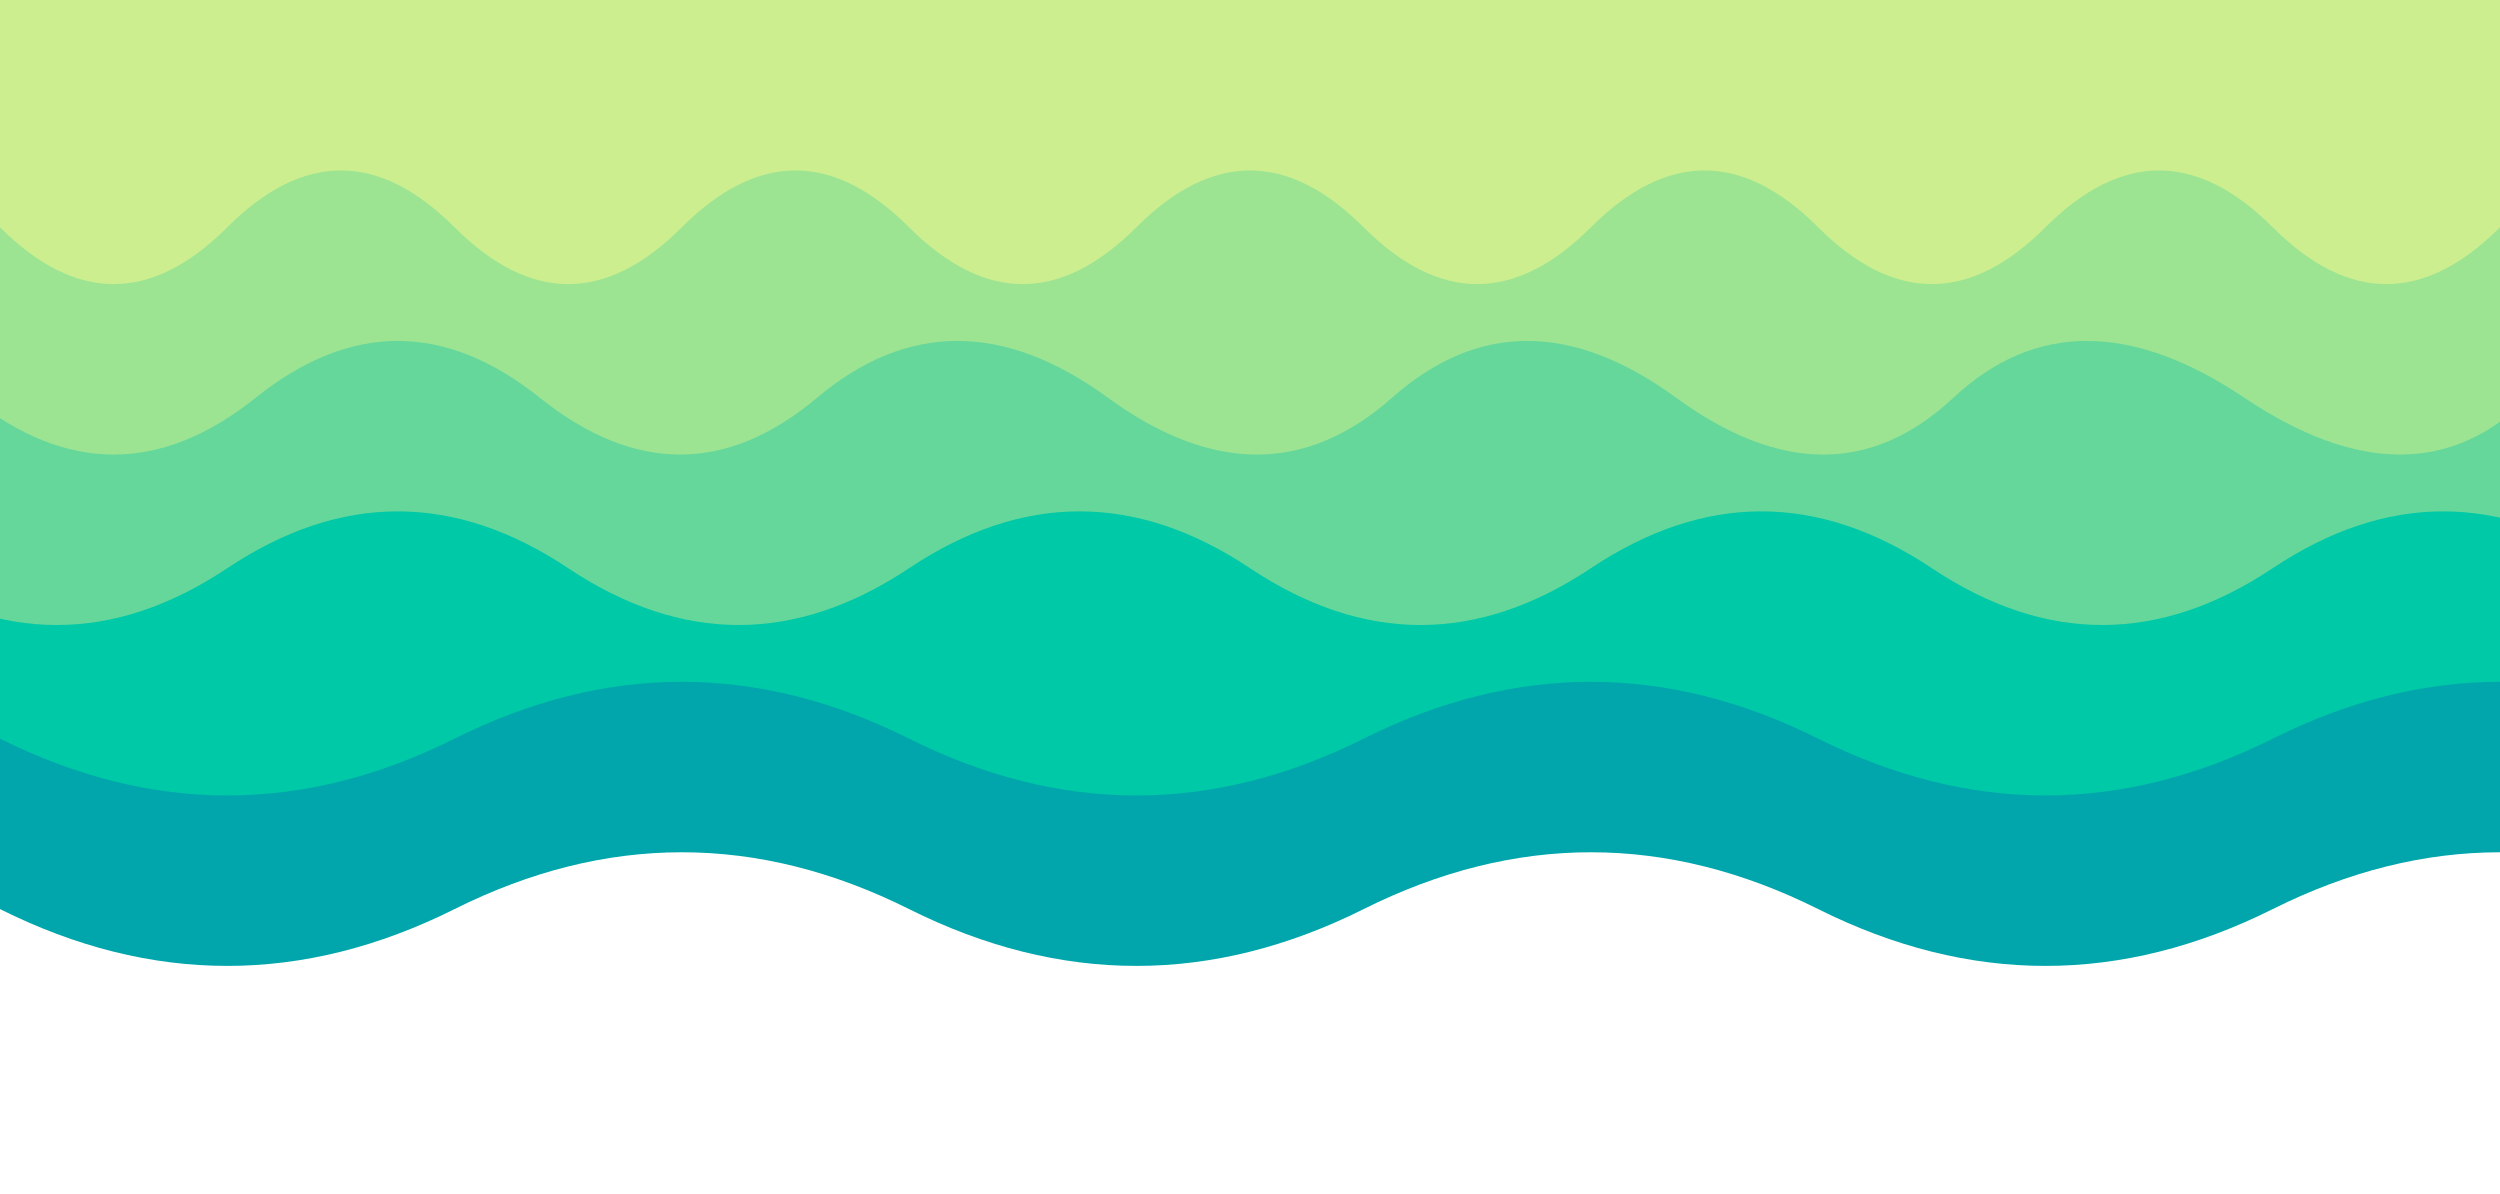
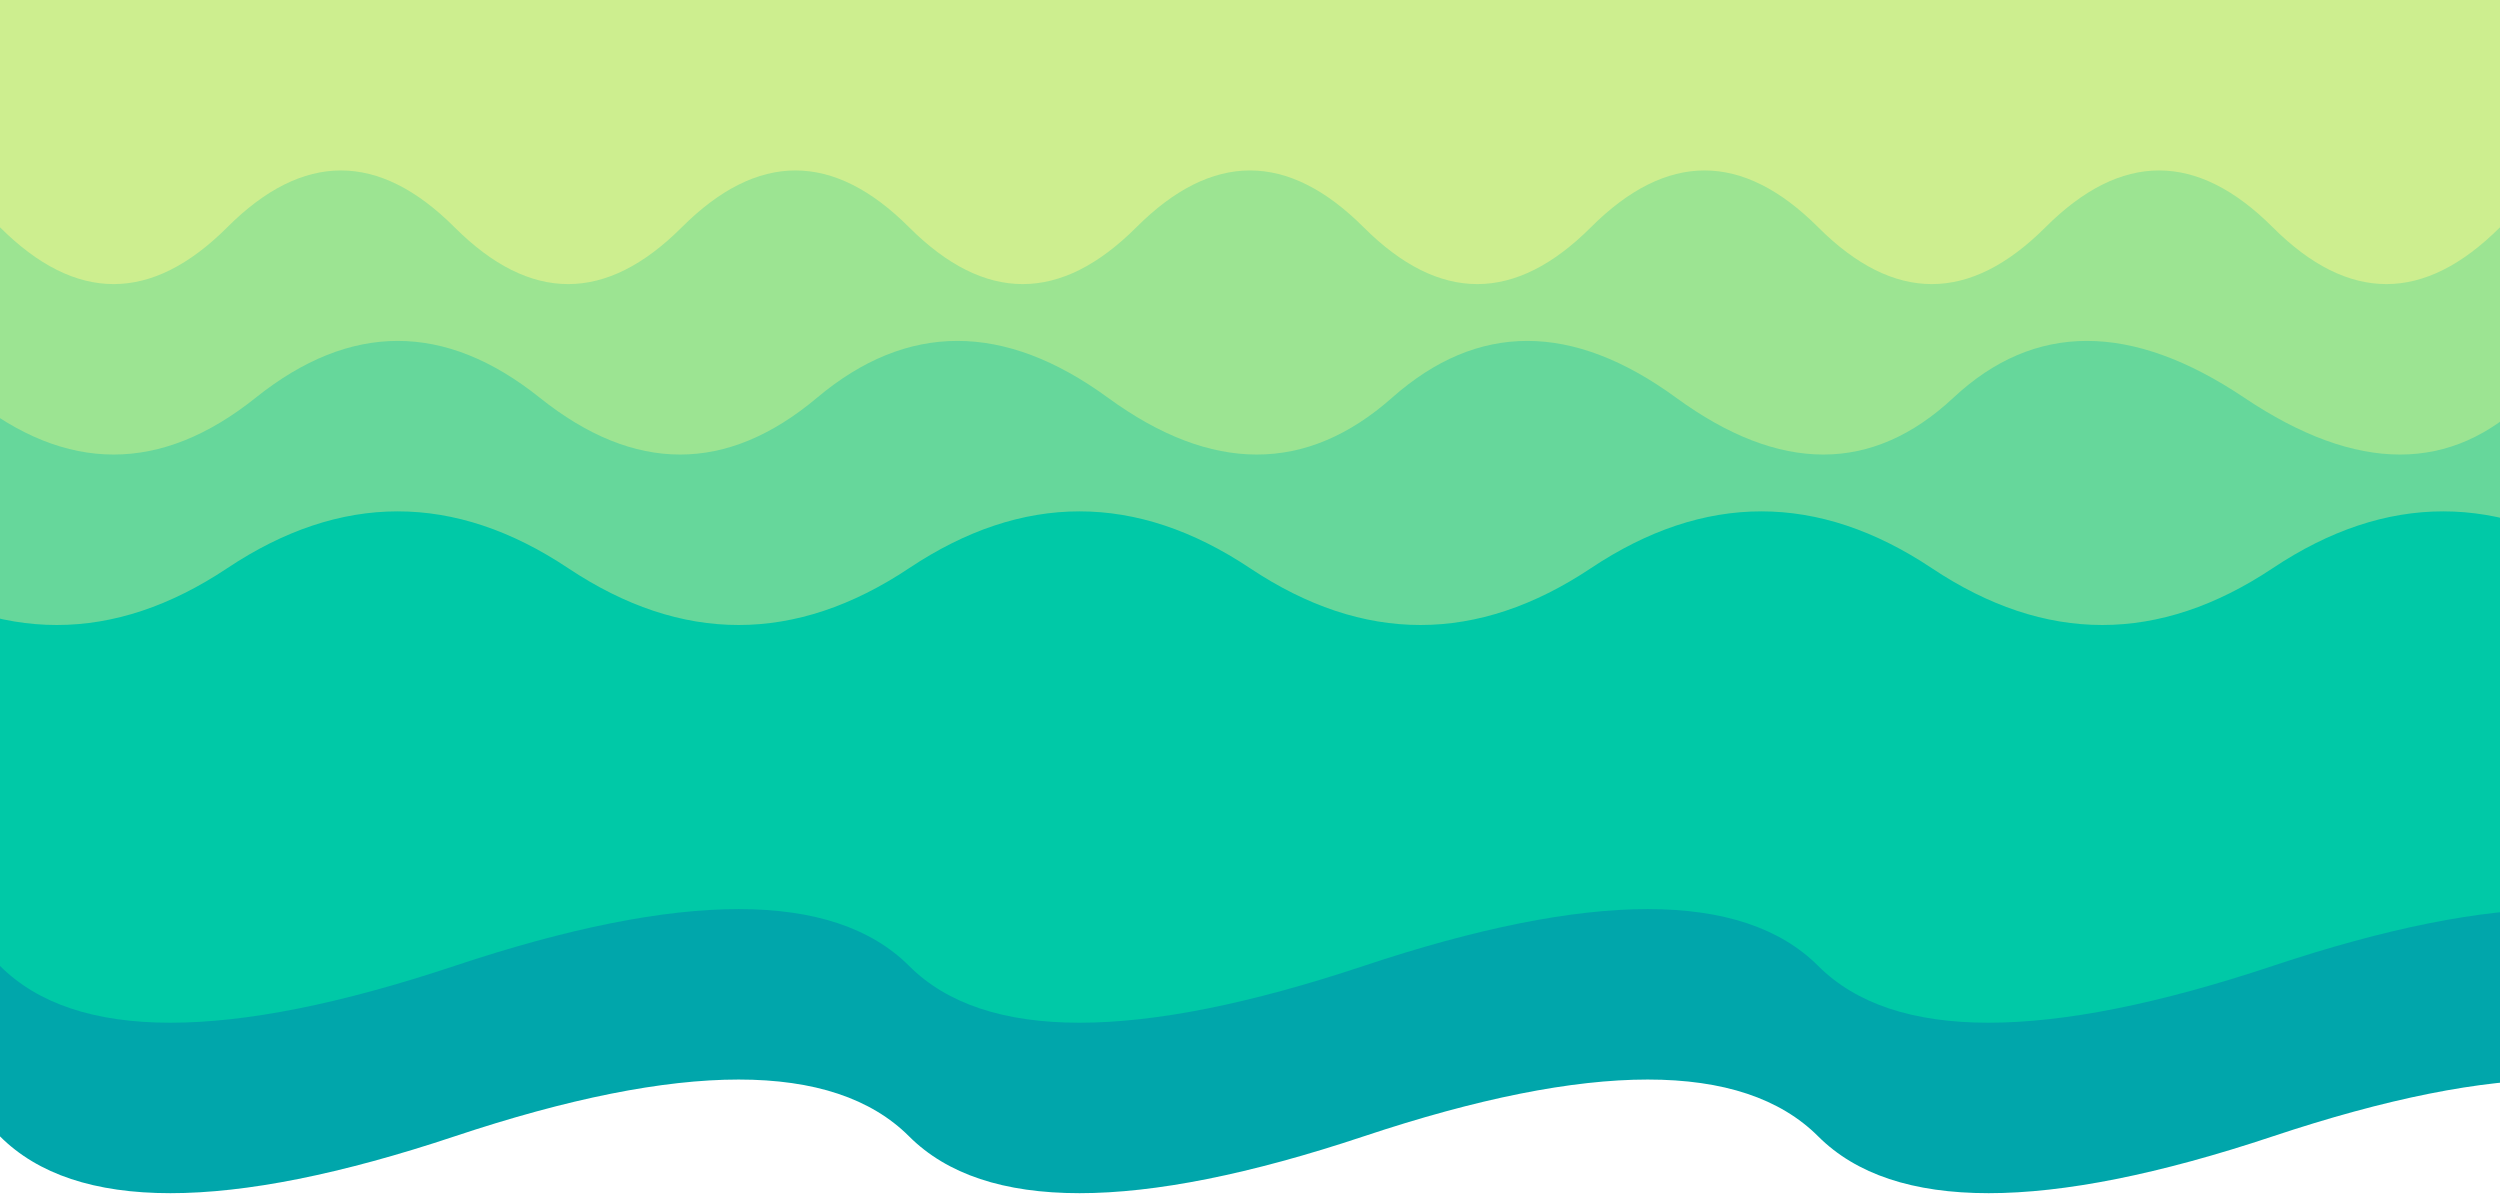
- <svg xmlns="http://www.w3.org/2000/svg" id="layers" viewBox="0 0 1100 525">
+ <svg xmlns="http://www.w3.org/2000/svg" id="layers" viewBox="0, 0 1100, 525">
  <g class="row">
-     <path id="layer1" class="duck" d="M 0, 0             L 0, 400             Q 100, 450 200, 400             T 400, 400 600, 400 800, 400 1000, 400 1200, 400             L 1200, 0             Z" fill="#00A6AB" />
-     <path class="duck" d="M 0, 0             L 0, 325             Q 100, 375 200, 325             T 400, 325 600, 325 800, 325 1000, 325 1200, 325             L 1200, 0             Z" fill="#00c9a7" />
+     <path id="layer1" class="duck" d="M 0, 100             L 0, 500             Q 50, 550 200, 500             T 400, 500 600, 500 800, 500 1000, 500 1200, 500             L 1200, 100             Z" fill="#00A6AB" />
+     <path id="layer2" class="duck" d="M 0, 100             L 0, 425             Q 50, 475 200, 425             T 400, 425 600, 425 800, 425 1000, 425 1200, 425             L 1200, 100             Z" fill="#00c9a7" />
    <path class="duck" d="M -50, 0             L -50, 250             Q 25, 300 100, 250             T 250, 250 400, 250 550, 250 700, 250 850, 250 1000, 250 1150, 250             L 1150, 0             Z" fill="#66D79B" />
    <path class="duck" d="M -12.5, 0             L -12.5, 175             Q 50, 225 112.5, 175             T 237.5, 175 359.5, 175 487.5, 175 612.5, 175 737.5, 175 859.5, 175 987.5, 175 1112.5, 175             L 1125, 0             Z" fill="#9CE492" />
    <path class="duck" d="M 0, 0             L 0, 100             Q 50, 150 100, 100             T 200, 100 300, 100 400, 100 500, 100 600, 100 700, 100 800, 100 900, 100 1000, 100 1100, 100             L 1100, 0             Z" fill="#CDEE8F" />
  </g>
</svg>
